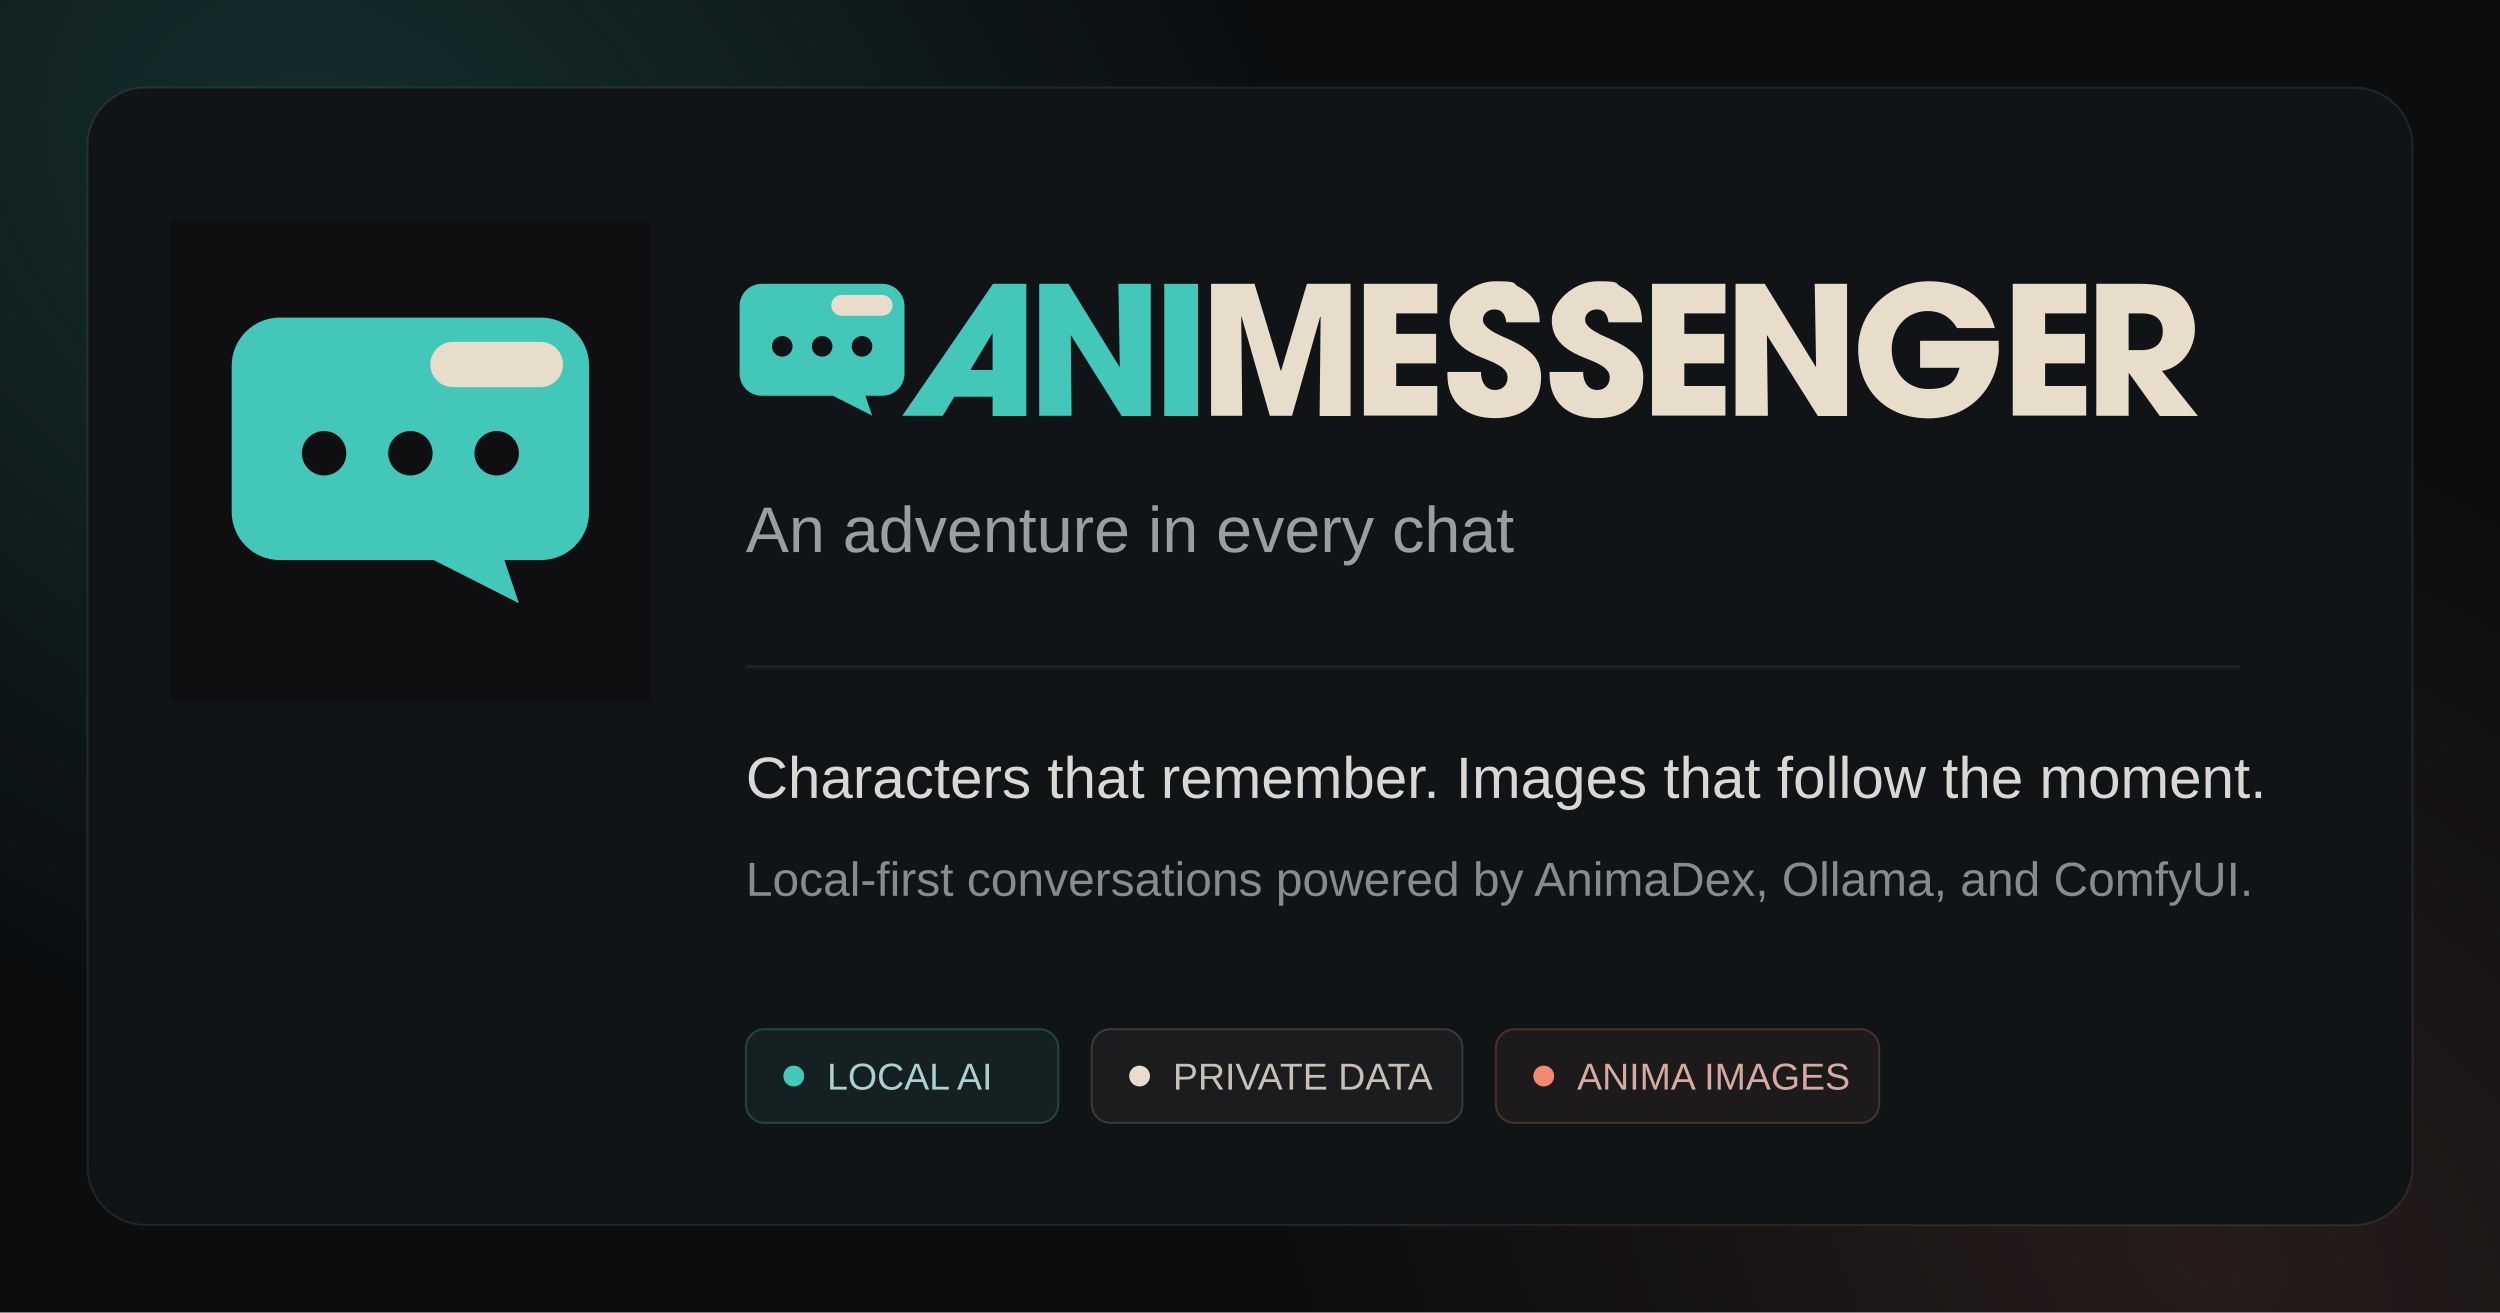
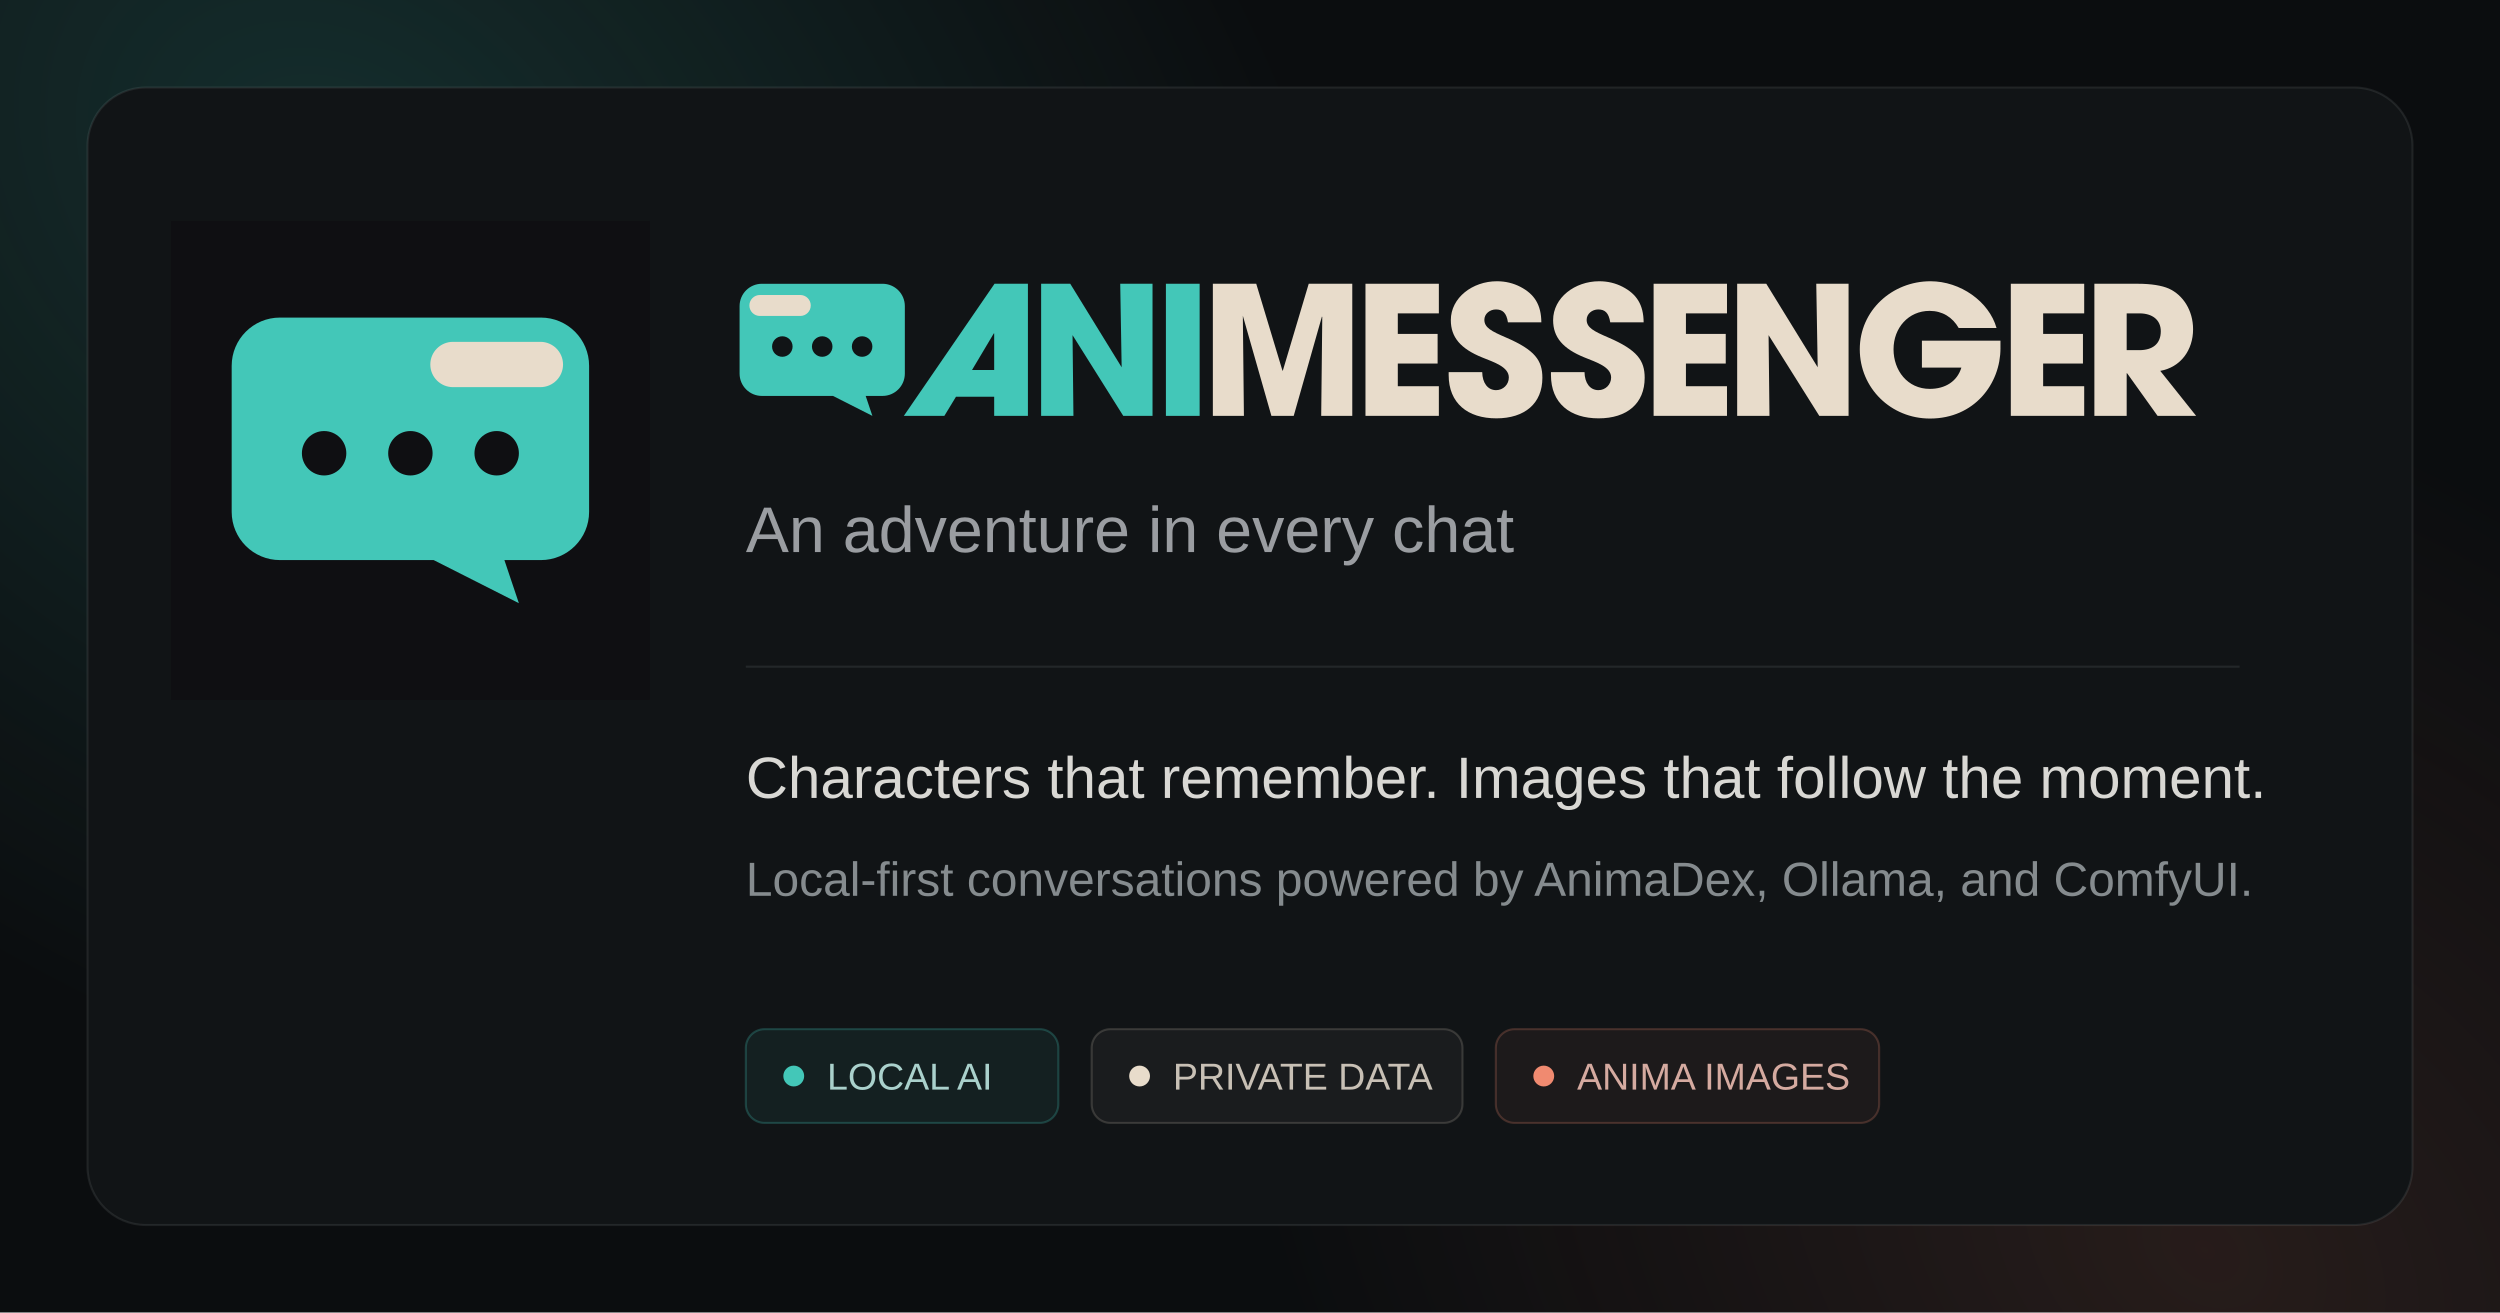
<svg xmlns="http://www.w3.org/2000/svg" width="1200" height="630" viewBox="0 0 1200 630">
  <defs>
    <radialGradient id="tealGlow" cx="0" cy="0" r="1" gradientTransform="translate(165 88) rotate(38) scale(540 400)" gradientUnits="userSpaceOnUse">
      <stop stop-color="#43c7b8" stop-opacity=".18" />
      <stop offset="1" stop-color="#43c7b8" stop-opacity="0" />
    </radialGradient>
    <radialGradient id="emberGlow" cx="0" cy="0" r="1" gradientTransform="translate(1060 600) rotate(-142) scale(520 380)" gradientUnits="userSpaceOnUse">
      <stop stop-color="#f08a70" stop-opacity=".12" />
      <stop offset="1" stop-color="#f08a70" stop-opacity="0" />
    </radialGradient>
  </defs>
  <rect width="1200" height="630" fill="#0b0d0f" />
  <rect width="1200" height="630" fill="url(#tealGlow)" />
  <rect width="1200" height="630" fill="url(#emberGlow)" />
  <rect x="42" y="42" width="1116" height="546" rx="28" fill="#111416" stroke="#e8edee" stroke-opacity=".09" />
  <g transform="translate(82 106) scale(.242)">
    <rect width="950.32" height="950.32" fill="#0f0f12" />
    <path fill="#43c7b8" d="M733.91,191.88H216.41c-52.87,0-95.72,42.86-95.72,95.72v289.58c0,52.87,42.86,95.72,95.72,95.72h304.94l169,85.53-28.74-85.53h72.3c52.87,0,95.72-42.86,95.72-95.72v-289.58c0-52.87-42.86-95.72-95.72-95.72ZM304.02,505.05c-24.33,0-44.05-19.72-44.05-44.05s19.72-44.05,44.05-44.05,44.05,19.72,44.05,44.05-19.72,44.05-44.05,44.05ZM475.16,505.05c-24.33,0-44.05-19.72-44.05-44.05s19.72-44.05,44.05-44.05,44.05,19.72,44.05,44.05-19.72,44.05-44.05,44.05ZM646.3,505.05c-24.33,0-44.05-19.72-44.05-44.05s19.72-44.05,44.05-44.05,44.05,19.72,44.05,44.05-19.72,44.05-44.05,44.05Z" />
    <rect x="514.66" y="240.01" width="263.28" height="89.86" rx="44.93" fill="#e8dccb" />
  </g>
  <g transform="translate(355 135) scale(.9525)">
-     <path d="M127.5,67.8v-9.6h-19.3l-5.8,9.6h-20.4L127.7,1.3h16.8v66.6h-17ZM127.5,26.3h-.2l-11,18.4h11.2s0-18.4,0-18.4Z" fill="#43c7b8" />
-     <path d="M192.5,67.8l-25.6-40.7.4,40.7h-16.3V1.3h14.7l25.9,42.1-.7-42.1h16.3v66.6h-14.8.1Z" fill="#43c7b8" />
-     <path d="M214,67.8V1.3h17v66.6h-17Z" fill="#43c7b8" />
-     <path d="M292.3,67.8l.5-49.8-.2-.2-14.2,50h-11.2l-14.4-50.5.5,50.5h-15.7V1.3h21.9l13.2,43.8h.2l13-43.8h22v66.6h-15.7.1Z" fill="#e8dccb" />
-     <path d="M314.6,67.8V1.3h37v14.9h-20.7v10.3h20.1v14.9h-20.1v11.4h20.7v14.9h-37Z" fill="#e8dccb" />
-     <path d="M386.4,20.7c-.7-4.8-2.7-6.5-6-6.5s-5.8,2.2-5.8,5.2,3.6,5.8,10.9,8.9c14.7,6.3,18.4,11.6,18.4,20.3,0,12.9-8.8,20.4-23.2,20.4s-24-7.6-24-21.9v-1.4h16.9c0,5.5,2.8,9.1,7,9.1s6.4-2.8,6.4-6.4c0-5.3-7.4-7.6-13.4-10.1-10.9-4.4-15.8-10.2-15.8-18.8S368.6,0,380.8,0s8.3,1,11.8,2.8c7.1,3.7,10.5,9,10.6,17.9h-16.8Z" fill="#e8dccb" />
-     <path d="M437.9,20.7c-.7-4.8-2.7-6.5-6-6.5s-5.8,2.2-5.8,5.2,3.6,5.8,10.9,8.9c14.7,6.3,18.4,11.6,18.4,20.3,0,12.9-8.8,20.4-23.2,20.4s-24-7.6-24-21.9v-1.4h16.9c0,5.5,2.8,9.1,7,9.1s6.4-2.8,6.4-6.4c0-5.3-7.4-7.6-13.4-10.1-10.9-4.4-15.8-10.2-15.8-18.8S420.1,0,432.4,0s8.3,1,11.8,2.8c7.1,3.7,10.5,9,10.6,17.9h-16.9Z" fill="#e8dccb" />
-     <path d="M459.8,67.8V1.3h37v14.9h-20.7v10.3h20.1v14.9h-20.1v11.4h20.7v14.9h-37ZM543.3,67.8l-25.6-40.7.5,40.7h-16.3V1.3h14.7l25.9,42.1-.7-42.1h16.3v66.6h-14.8Z" fill="#e8dccb" />
-     <path d="M634.6,33.7c0,17.9-13.1,35.4-35.5,35.4s-35.4-15.4-35.4-34.9S580,0,599.3,0s29.5,10.2,33.3,23.6h-19.1c-3.1-5.5-8.3-8.6-14.7-8.6-10.7,0-18.2,8.6-18.2,19.3s7,20,18.3,20,13.9-3.9,15.9-10.7h-19.9v-13.6h39.6v3.8h.1Z" fill="#e8dccb" />
-     <path d="M641.6,67.8V1.3h37v14.9h-20.7v10.3h20.1v14.9h-20.1v11.4h20.7v14.9h-37ZM715.6,67.8l-15.4-21.5h-.2v21.5h-16.3V1.3h21.8c6.9,0,12.2.9,15.7,2.4,7.2,3.2,12.2,11.1,12.2,20.5s-6.3,19.2-16.6,21l18.1,22.7h-19.4.1ZM706.3,34.7c6.7,0,10.9-3.1,10.9-9.5s-4.3-9-10.7-9h-6.5v18.5h6.3Z" fill="#e8dccb" />
-     <path d="M72,1.3H11.2C5,1.3,0,6.3,0,12.5v34c0,6.2,5,11.2,11.2,11.2h35.8l19.8,10-3.4-10h8.5c6.2,0,11.2-5,11.2-11.2V12.5c0-6.2-5-11.2-11.2-11.2ZM21.5,38c-2.9,0-5.2-2.3-5.2-5.2s2.3-5.2,5.2-5.2,5.2,2.3,5.2,5.2-2.3,5.2-5.2,5.2ZM41.6,38c-2.9,0-5.2-2.3-5.2-5.2s2.3-5.2,5.2-5.2,5.2,2.3,5.2,5.2-2.3,5.2-5.2,5.2ZM61.7,38c-2.9,0-5.2-2.3-5.2-5.2s2.3-5.2,5.2-5.2,5.2,2.3,5.2,5.2-2.3,5.2-5.2,5.2Z" fill="#43c7b8" />
-     <rect x="46.2" y="6.9" width="30.9" height="10.5" rx="5.3" fill="#e8dccb" />
+     <path fill="#43c7b8" d="M128.3,67.83v-9.63h-19.25l-5.85,9.63h-20.42L128.48,1.26h16.82v66.58h-17ZM128.3,26.27h-.18l-10.98,18.44h11.16v-18.44Z" />
+     <path fill="#43c7b8" d="M193.34,67.83l-25.55-40.67.45,40.67h-16.28V1.26h14.67l25.91,42.1-.72-42.1h16.28v66.58h-14.75Z" />
+     <path fill="#43c7b8" d="M214.84,67.83V1.26h17v66.58h-17Z" />
+     <path fill="#e8dccb" d="M293.1,67.83l.54-49.84-.18-.18-14.21,50.02h-11.25l-14.39-50.47.54,50.47h-15.65V1.26h21.86l13.22,43.81h.18l13.05-43.81h21.95v66.58h-15.65Z" />
+     <path fill="#e8dccb" d="M315.41,67.83V1.26h36.98v14.93h-20.69v10.35h20.06v14.93h-20.06v11.43h20.69v14.93h-36.98Z" />
+     <path fill="#e8dccb" d="M387.2,20.69c-.72-4.77-2.7-6.48-6.03-6.48-3.15,0-5.85,2.25-5.85,5.22,0,3.96,3.6,5.76,10.89,8.91,14.67,6.3,18.35,11.61,18.35,20.33,0,12.87-8.82,20.42-23.21,20.42s-24.02-7.56-24.02-21.86v-1.44h16.91c.09,5.49,2.79,9.09,7.02,9.09,3.51,0,6.39-2.79,6.39-6.39,0-5.31-7.38-7.65-13.4-10.08-10.89-4.41-15.83-10.17-15.83-18.8,0-11.34,10.98-19.61,23.21-19.61,4.41,0,8.28.99,11.79,2.79,7.11,3.69,10.53,9,10.62,17.9h-16.82Z" />
+     <path fill="#e8dccb" d="M438.75,20.69c-.72-4.77-2.7-6.48-6.03-6.48-3.15,0-5.85,2.25-5.85,5.22,0,3.96,3.6,5.76,10.89,8.91,14.67,6.3,18.35,11.61,18.35,20.33,0,12.87-8.82,20.42-23.21,20.42s-24.02-7.56-24.02-21.86v-1.44h16.91c.09,5.49,2.79,9.09,7.02,9.09,3.51,0,6.39-2.79,6.39-6.39,0-5.31-7.38-7.65-13.4-10.08-10.89-4.41-15.83-10.17-15.83-18.8,0-11.34,10.98-19.61,23.21-19.61,4.41,0,8.28.99,11.79,2.79,7.11,3.69,10.53,9,10.62,17.9h-16.82Z" />
+     <path fill="#e8dccb" d="M460.61,67.83V1.26h36.98v14.93h-20.69v10.35h20.06v14.93h-20.06v11.43h20.69v14.93h-36.98Z" />
+     <path fill="#e8dccb" d="M544.1,67.83l-25.55-40.67.45,40.67h-16.28V1.26h14.67l25.91,42.1-.72-42.1h16.28v66.58h-14.75Z" />
+     <path fill="#e8dccb" d="M635.41,33.74c0,17.9-13.13,35.45-35.54,35.45-19.7,0-35.36-15.38-35.36-34.91S580.8,0,600.14,0c15.02,0,29.51,10.17,33.29,23.57h-19.07c-3.15-5.49-8.28-8.64-14.67-8.64-10.71,0-18.17,8.64-18.17,19.34s7.02,19.97,18.26,19.97c7.92,0,13.86-3.87,15.92-10.71h-19.88v-13.58h39.58v3.78Z" />
+     <path fill="#e8dccb" d="M640.62,67.83V1.26h36.98v14.93h-20.69v10.35h20.06v14.93h-20.06v11.43h20.69v14.93h-36.98Z" />
+     <path fill="#e8dccb" d="M714.57,67.83l-15.38-21.5h-.18v21.5h-16.28V1.26h21.77c6.93,0,12.24.9,15.74,2.43,7.2,3.24,12.23,11.07,12.23,20.51,0,10.53-6.3,19.16-16.55,20.96l18.08,22.67h-19.43ZM705.31,34.73c6.75,0,10.89-3.15,10.89-9.54,0-5.76-4.32-9-10.71-9h-6.48v18.53h6.3Z" />
+     <path fill="#43c7b8" d="M72.04,1.27H11.25C5.03,1.27,0,6.31,0,12.52v34.02c0,6.21,5.03,11.25,11.25,11.25h35.82l19.85,10.05-3.38-10.05h8.49c6.21,0,11.25-5.03,11.25-11.25V12.52c0-6.21-5.03-11.25-11.25-11.25ZM21.54,38.07c-2.86,0-5.17-2.32-5.17-5.17s2.32-5.17,5.17-5.17,5.17,2.32,5.17,5.17-2.32,5.17-5.17,5.17ZM41.64,38.07c-2.86,0-5.17-2.32-5.17-5.17s2.32-5.17,5.17-5.17,5.17,2.32,5.17,5.17-2.32,5.17-5.17,5.17ZM61.75,38.07c-2.86,0-5.17-2.32-5.17-5.17s2.32-5.17,5.17-5.17,5.17,2.32,5.17,5.17-2.32,5.17-5.17,5.17Z" />
+     <rect x="4.94" y="6.93" width="30.93" height="10.56" rx="5.28" ry="5.28" fill="#e8dccb" />
  </g>
  <text x="358" y="265" fill="#9a9da1" font-family="Segoe UI,Arial,sans-serif" font-size="31">An adventure in every chat</text>
  <line x1="358" y1="320" x2="1075" y2="320" stroke="#e8edee" stroke-opacity=".09" />
  <text x="358" y="383" fill="#d9d8d4" font-family="Segoe UI,Arial,sans-serif" font-size="28">Characters that remember. Images that follow the moment.</text>
  <text x="358" y="430" fill="#858b8e" font-family="Segoe UI,Arial,sans-serif" font-size="23">Local-first conversations powered by AnimaDex, Ollama, and ComfyUI.</text>
  <g transform="translate(358 494)" font-family="Segoe UI,Arial,sans-serif" font-size="18">
    <rect width="150" height="45" rx="9" fill="#43c7b8" fill-opacity=".07" stroke="#43c7b8" stroke-opacity=".25" />
    <circle cx="23" cy="22.5" r="5" fill="#43c7b8" />
    <text x="39" y="29" fill="#aad1cc">LOCAL AI</text>
    <rect x="166" width="178" height="45" rx="9" fill="#e8dccb" fill-opacity=".045" stroke="#e8dccb" stroke-opacity=".17" />
    <circle cx="189" cy="22.5" r="5" fill="#e8dccb" />
    <text x="205" y="29" fill="#c8c0b5">PRIVATE DATA</text>
    <rect x="360" width="184" height="45" rx="9" fill="#f08a70" fill-opacity=".055" stroke="#f08a70" stroke-opacity=".22" />
    <circle cx="383" cy="22.5" r="5" fill="#f08a70" />
    <text x="399" y="29" fill="#d5aaa0">ANIMA IMAGES</text>
  </g>
</svg>
